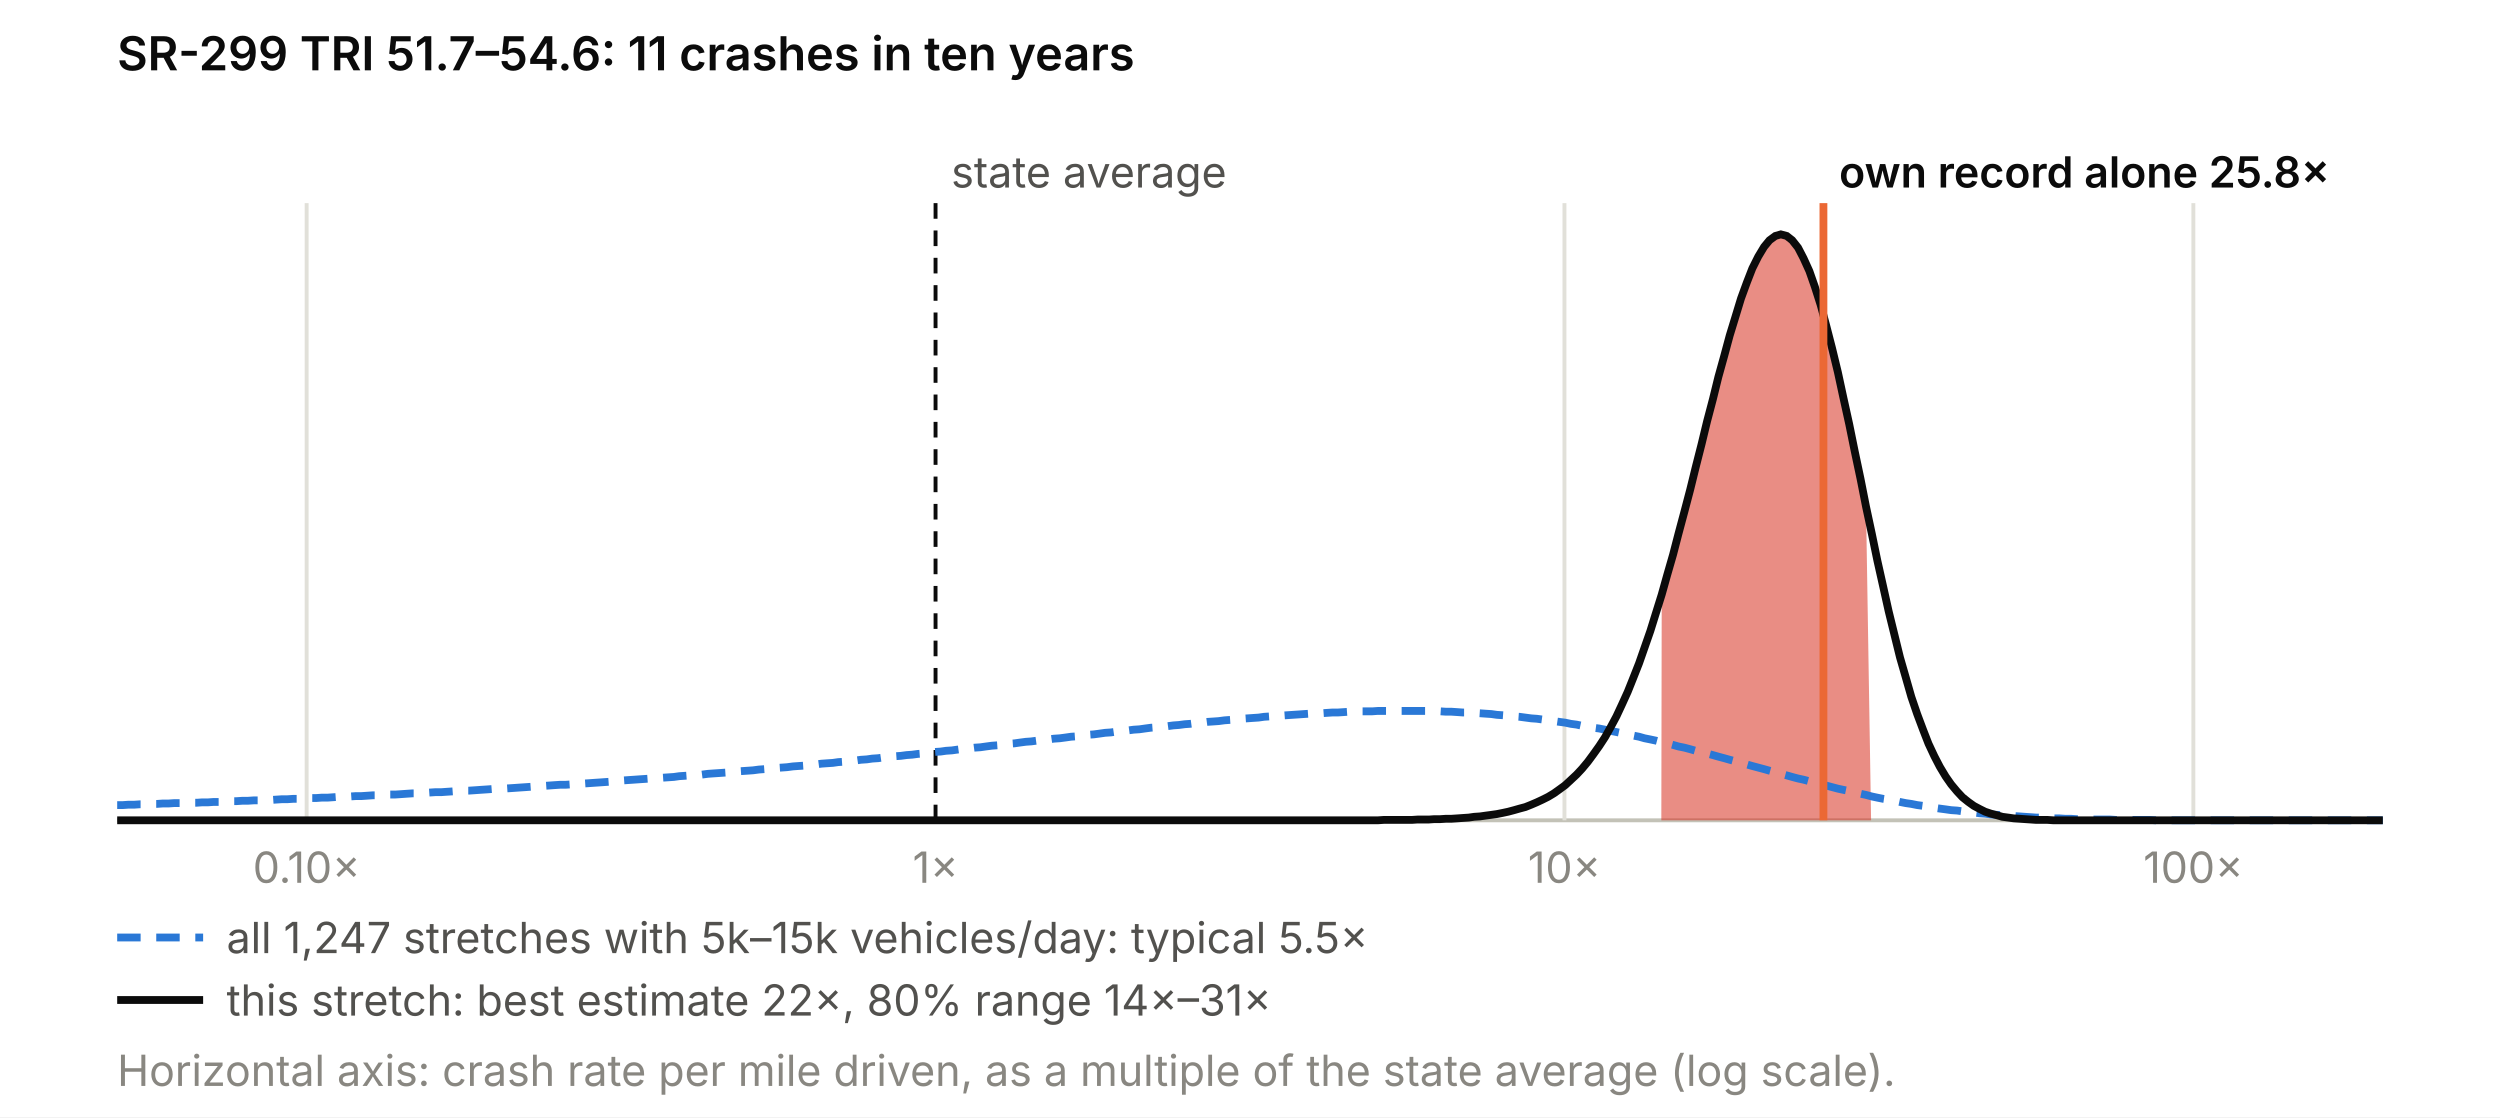
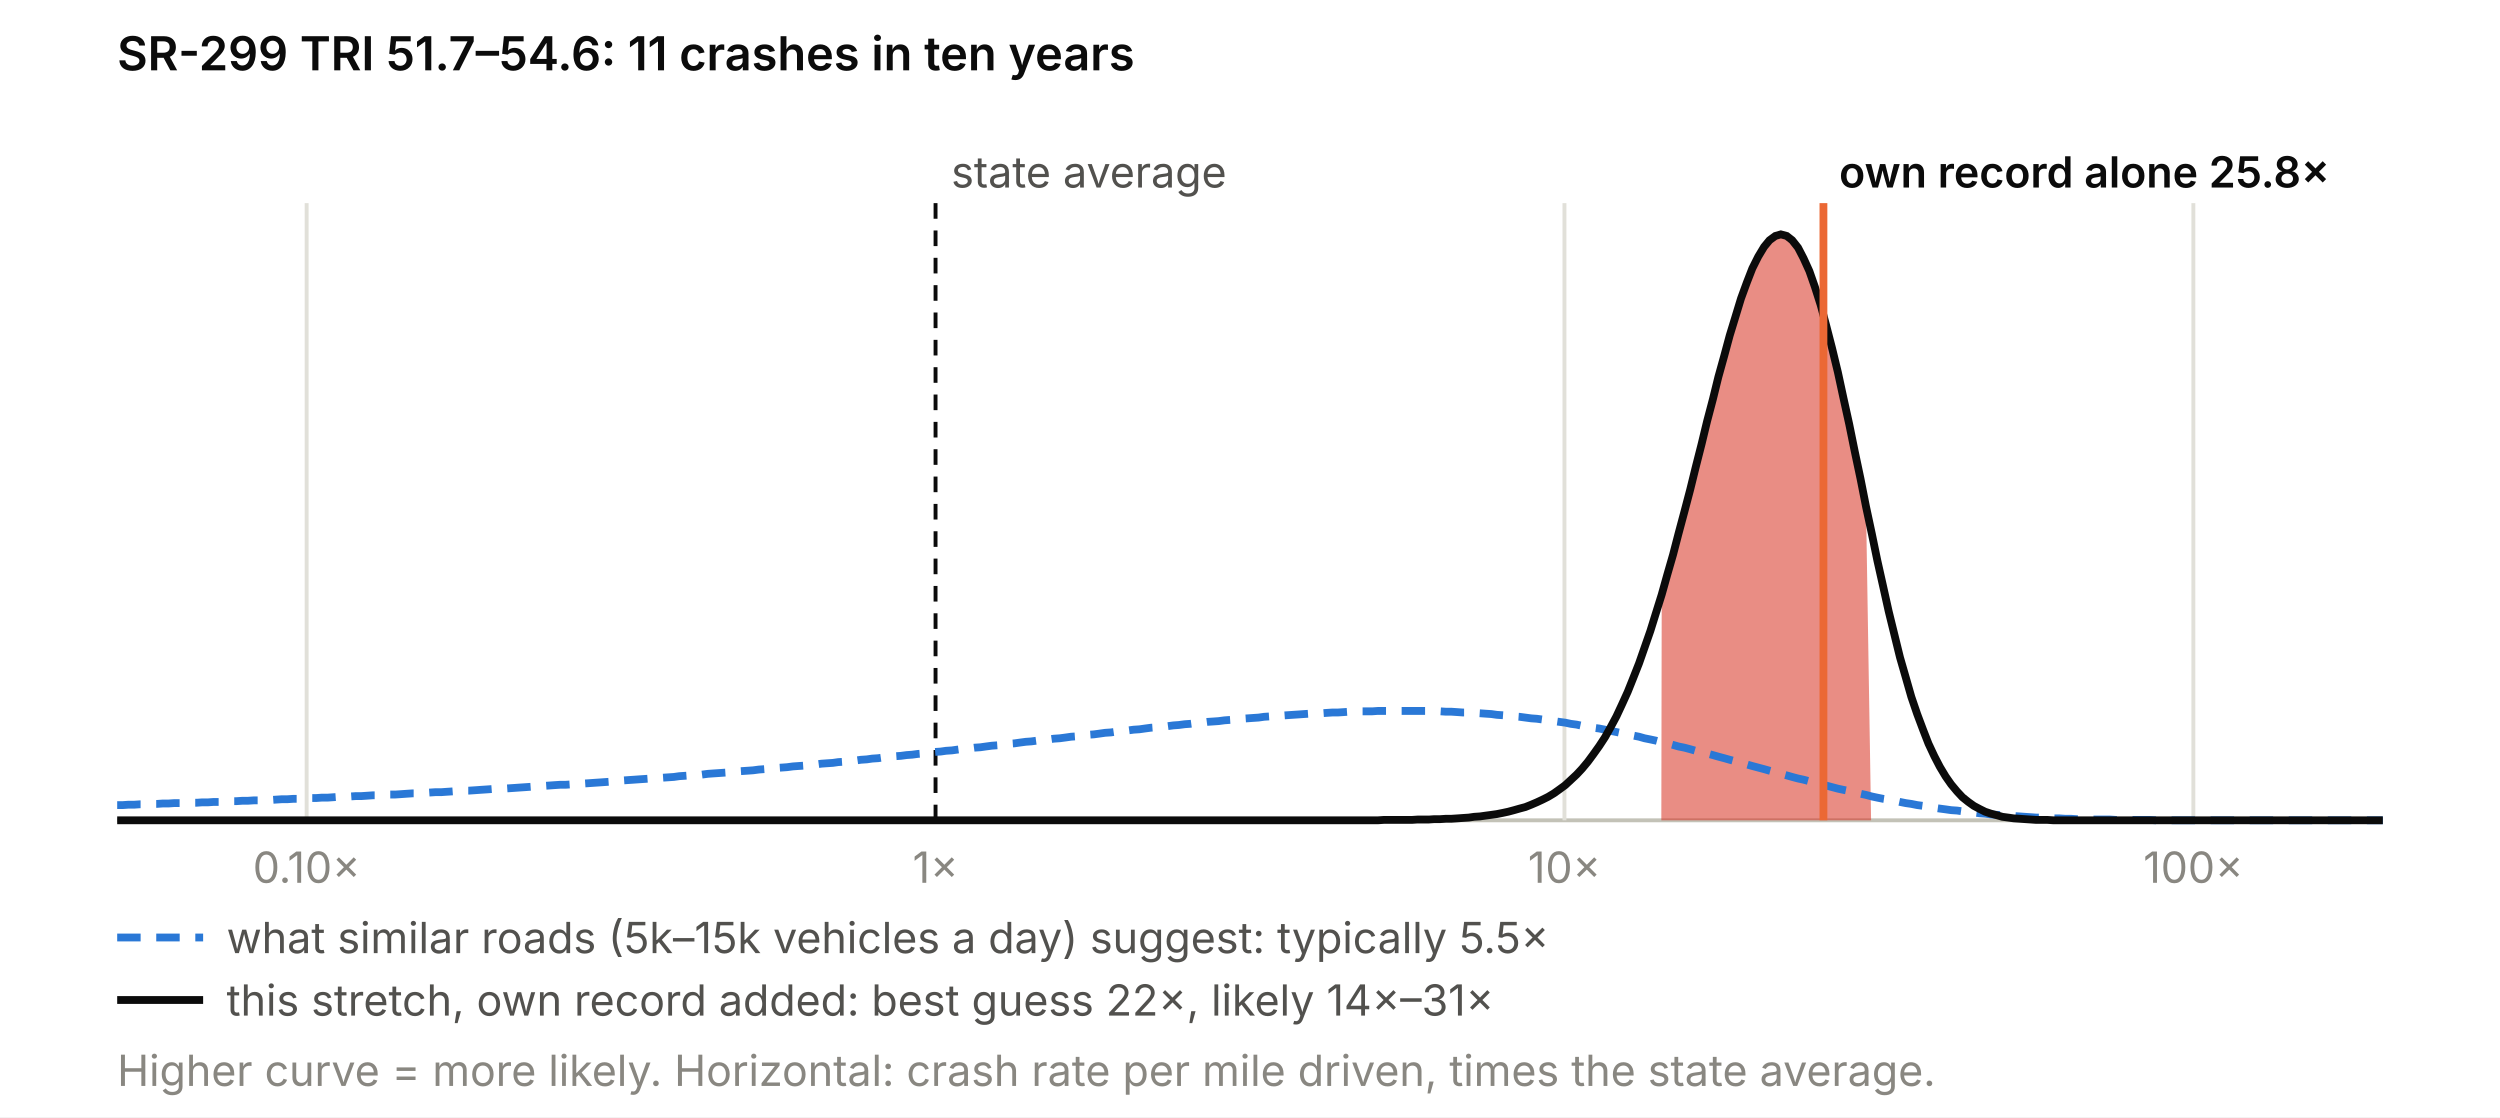
<svg xmlns="http://www.w3.org/2000/svg" viewBox="0 0 640 286" width="640" height="286" role="img" aria-label="Worked example: SR-299 TRI 51.7–54.6: 11 crashes in ten years" font-family="system-ui,-apple-system,'Segoe UI',sans-serif" font-size="12">
  <rect width="640" height="286" fill="#ffffff" />
  <text x="30.0" y="18.0" font-size="12" fill="#0b0b0b" text-anchor="start" font-weight="600">SR-299 TRI 51.7–54.6: 11 crashes in ten years</text>
  <line x1="30.0" y1="210.0" x2="610.0" y2="210.0" stroke="#c3c2b7" stroke-width="1" />
  <line x1="78.5" y1="52.0" x2="78.5" y2="210.0" stroke="#e1e0d9" stroke-width="1" />
  <text x="78.5" y="226.0" font-size="11" fill="#898781" text-anchor="middle" font-weight="normal">0.10×</text>
  <line x1="239.5" y1="52.0" x2="239.5" y2="210.0" stroke="#0b0b0b" stroke-width="1" stroke-dasharray="4 3" />
  <text x="239.5" y="226.0" font-size="11" fill="#898781" text-anchor="middle" font-weight="normal">1×</text>
  <line x1="400.5" y1="52.0" x2="400.5" y2="210.0" stroke="#e1e0d9" stroke-width="1" />
  <text x="400.5" y="226.0" font-size="11" fill="#898781" text-anchor="middle" font-weight="normal">10×</text>
  <line x1="561.5" y1="52.0" x2="561.5" y2="210.0" stroke="#e1e0d9" stroke-width="1" />
  <text x="561.5" y="226.0" font-size="11" fill="#898781" text-anchor="middle" font-weight="normal">100×</text>
  <text x="243.5" y="48.0" font-size="11" fill="#52514e" text-anchor="start" font-weight="normal">state average</text>
  <path d="M425.3,210 L425.4,152.2 L426.8,147.2 L428.3,142.0 L429.7,136.6 L431.2,131.0 L432.7,125.3 L434.1,119.6 L435.6,113.7 L437.0,107.9 L438.5,102.2 L439.9,96.5 L441.4,91.1 L442.8,85.9 L444.3,81.0 L445.7,76.4 L447.2,72.3 L448.6,68.7 L450.1,65.7 L451.6,63.2 L453.0,61.5 L454.5,60.4 L455.9,60.0 L457.4,60.4 L458.8,61.5 L460.3,63.4 L461.7,66.1 L463.2,69.4 L464.6,73.4 L466.1,78.1 L467.5,83.3 L469.0,89.1 L470.5,95.3 L471.9,101.8 L473.4,108.6 L474.8,115.5 L476.3,122.6 L477.7,129.7 L479.0,210z" fill="#d7301f" fill-opacity=".55" />
  <path d="M30.0,206.1 L31.5,206.1 L32.9,206.0 L34.4,206.0 L35.8,205.9 L37.3,205.9 L38.7,205.8 L40.2,205.8 L41.6,205.7 L43.1,205.7 L44.5,205.6 L46.0,205.6 L47.4,205.6 L48.9,205.5 L50.4,205.5 L51.8,205.4 L53.3,205.4 L54.7,205.3 L56.2,205.3 L57.6,205.2 L59.1,205.1 L60.5,205.1 L62.0,205.0 L63.4,205.0 L64.9,204.9 L66.3,204.9 L67.8,204.8 L69.2,204.8 L70.7,204.7 L72.2,204.6 L73.6,204.6 L75.1,204.5 L76.5,204.5 L78.0,204.4 L79.4,204.3 L80.9,204.3 L82.3,204.2 L83.8,204.2 L85.2,204.1 L86.7,204.0 L88.1,204.0 L89.6,203.9 L91.1,203.8 L92.5,203.8 L94.0,203.7 L95.4,203.6 L96.9,203.6 L98.3,203.5 L99.8,203.4 L101.2,203.4 L102.7,203.3 L104.1,203.2 L105.6,203.1 L107.0,203.1 L108.5,203.0 L109.9,202.9 L111.4,202.8 L112.9,202.8 L114.3,202.7 L115.8,202.6 L117.2,202.5 L118.7,202.4 L120.1,202.4 L121.6,202.3 L123.0,202.2 L124.5,202.1 L125.9,202.0 L127.4,201.9 L128.8,201.9 L130.3,201.8 L131.8,201.7 L133.2,201.6 L134.7,201.5 L136.1,201.4 L137.6,201.3 L139.0,201.2 L140.5,201.1 L141.9,201.0 L143.4,200.9 L144.8,200.9 L146.3,200.8 L147.7,200.7 L149.2,200.6 L150.7,200.5 L152.1,200.4 L153.6,200.3 L155.0,200.2 L156.5,200.1 L157.9,199.9 L159.4,199.8 L160.8,199.7 L162.3,199.6 L163.7,199.5 L165.2,199.4 L166.6,199.3 L168.1,199.2 L169.5,199.1 L171.0,199.0 L172.5,198.9 L173.9,198.7 L175.4,198.6 L176.8,198.5 L178.3,198.4 L179.7,198.3 L181.2,198.1 L182.6,198.0 L184.1,197.9 L185.5,197.8 L187.0,197.7 L188.4,197.5 L189.9,197.4 L191.4,197.3 L192.8,197.2 L194.3,197.0 L195.7,196.9 L197.2,196.8 L198.6,196.6 L200.1,196.5 L201.5,196.4 L203.0,196.2 L204.4,196.1 L205.9,196.0 L207.3,195.8 L208.8,195.7 L210.3,195.5 L211.7,195.4 L213.2,195.3 L214.6,195.1 L216.1,195.0 L217.5,194.8 L219.0,194.7 L220.4,194.5 L221.9,194.4 L223.3,194.2 L224.8,194.1 L226.2,193.9 L227.7,193.8 L229.1,193.6 L230.6,193.5 L232.1,193.3 L233.5,193.2 L235.0,193.0 L236.4,192.9 L237.9,192.7 L239.3,192.5 L240.8,192.4 L242.2,192.2 L243.7,192.1 L245.1,191.9 L246.6,191.7 L248.0,191.6 L249.5,191.4 L251.0,191.3 L252.4,191.1 L253.9,190.9 L255.3,190.8 L256.8,190.6 L258.2,190.4 L259.7,190.3 L261.1,190.1 L262.6,189.9 L264.0,189.8 L265.5,189.6 L266.9,189.4 L268.4,189.3 L269.8,189.1 L271.3,189.0 L272.8,188.8 L274.2,188.6 L275.7,188.5 L277.1,188.3 L278.6,188.1 L280.0,188.0 L281.5,187.8 L282.9,187.6 L284.4,187.5 L285.8,187.3 L287.3,187.1 L288.7,187.0 L290.2,186.8 L291.7,186.7 L293.1,186.5 L294.6,186.3 L296.0,186.2 L297.5,186.0 L298.9,185.9 L300.4,185.7 L301.8,185.6 L303.3,185.4 L304.7,185.3 L306.2,185.1 L307.6,185.0 L309.1,184.8 L310.6,184.7 L312.0,184.6 L313.5,184.4 L314.9,184.3 L316.4,184.2 L317.8,184.0 L319.3,183.9 L320.7,183.8 L322.2,183.7 L323.6,183.5 L325.1,183.4 L326.5,183.3 L328.0,183.2 L329.4,183.1 L330.9,183.0 L332.4,182.9 L333.8,182.8 L335.3,182.7 L336.7,182.6 L338.2,182.6 L339.6,182.5 L341.1,182.4 L342.5,182.4 L344.0,182.3 L345.4,182.2 L346.9,182.2 L348.3,182.1 L349.8,182.1 L351.3,182.1 L352.7,182.0 L354.2,182.0 L355.6,182.0 L357.1,182.0 L358.5,182.0 L360.0,182.0 L361.4,182.0 L362.9,182.0 L364.3,182.0 L365.8,182.0 L367.2,182.1 L368.7,182.1 L370.2,182.2 L371.6,182.2 L373.1,182.3 L374.5,182.4 L376.0,182.4 L377.4,182.5 L378.9,182.6 L380.3,182.7 L381.8,182.8 L383.2,183.0 L384.7,183.1 L386.1,183.2 L387.6,183.4 L389.0,183.5 L390.5,183.7 L392.0,183.9 L393.4,184.0 L394.9,184.2 L396.3,184.4 L397.8,184.6 L399.2,184.8 L400.7,185.0 L402.1,185.3 L403.6,185.5 L405.0,185.8 L406.5,186.0 L407.9,186.3 L409.4,186.5 L410.9,186.8 L412.3,187.1 L413.8,187.4 L415.2,187.7 L416.7,188.0 L418.1,188.3 L419.6,188.6 L421.0,189.0 L422.5,189.3 L423.9,189.6 L425.4,190.0 L426.8,190.3 L428.3,190.7 L429.7,191.1 L431.2,191.4 L432.7,191.8 L434.1,192.2 L435.6,192.6 L437.0,192.9 L438.5,193.3 L439.9,193.7 L441.4,194.1 L442.8,194.5 L444.3,194.9 L445.7,195.3 L447.2,195.7 L448.6,196.1 L450.1,196.5 L451.6,196.9 L453.0,197.3 L454.5,197.7 L455.9,198.1 L457.4,198.5 L458.8,198.9 L460.3,199.3 L461.7,199.6 L463.2,200.0 L464.6,200.4 L466.1,200.8 L467.5,201.1 L469.0,201.5 L470.5,201.9 L471.9,202.2 L473.4,202.5 L474.8,202.9 L476.3,203.2 L477.7,203.5 L479.2,203.9 L480.6,204.2 L482.1,204.5 L483.5,204.7 L485.0,205.0 L486.4,205.3 L487.9,205.6 L489.3,205.8 L490.8,206.1 L492.3,206.3 L493.7,206.5 L495.2,206.8 L496.6,207.0 L498.1,207.2 L499.5,207.4 L501.0,207.5 L502.4,207.7 L503.9,207.9 L505.3,208.0 L506.8,208.2 L508.2,208.3 L509.7,208.5 L511.2,208.6 L512.6,208.7 L514.1,208.8 L515.5,208.9 L517.0,209.0 L518.4,209.1 L519.9,209.2 L521.3,209.3 L522.8,209.3 L524.2,209.4 L525.7,209.5 L527.1,209.5 L528.6,209.6 L530.1,209.6 L531.5,209.7 L533.0,209.7 L534.4,209.7 L535.9,209.8 L537.3,209.8 L538.8,209.8 L540.2,209.8 L541.7,209.9 L543.1,209.9 L544.6,209.9 L546.0,209.9 L547.5,209.9 L548.9,209.9 L550.4,209.9 L551.9,210.0 L553.3,210.0 L554.8,210.0 L556.2,210.0 L557.7,210.0 L559.1,210.0 L560.6,210.0 L562.0,210.0 L563.5,210.0 L564.9,210.0 L566.4,210.0 L567.8,210.0 L569.3,210.0 L570.8,210.0 L572.2,210.0 L573.7,210.0 L575.1,210.0 L576.6,210.0 L578.0,210.0 L579.5,210.0 L580.9,210.0 L582.4,210.0 L583.8,210.0 L585.3,210.0 L586.7,210.0 L588.2,210.0 L589.6,210.0 L591.1,210.0 L592.6,210.0 L594.0,210.0 L595.5,210.0 L596.9,210.0 L598.4,210.0 L599.8,210.0 L601.3,210.0 L602.7,210.0 L604.2,210.0 L605.6,210.0 L607.1,210.0 L608.5,210.0 L610.0,210.0" fill="none" stroke="#2a78d6" stroke-width="2" stroke-dasharray="6 4" />
  <path d="M30.0,210.0 L31.5,210.0 L32.9,210.0 L34.4,210.0 L35.8,210.0 L37.3,210.0 L38.7,210.0 L40.2,210.0 L41.6,210.0 L43.1,210.0 L44.5,210.0 L46.0,210.0 L47.4,210.0 L48.9,210.0 L50.4,210.0 L51.8,210.0 L53.3,210.0 L54.7,210.0 L56.2,210.0 L57.6,210.0 L59.1,210.0 L60.5,210.0 L62.0,210.0 L63.4,210.0 L64.9,210.0 L66.3,210.0 L67.8,210.0 L69.2,210.0 L70.7,210.0 L72.2,210.0 L73.6,210.0 L75.1,210.0 L76.5,210.0 L78.0,210.0 L79.4,210.0 L80.9,210.0 L82.3,210.0 L83.8,210.0 L85.2,210.0 L86.7,210.0 L88.1,210.0 L89.6,210.0 L91.1,210.0 L92.5,210.0 L94.0,210.0 L95.4,210.0 L96.9,210.0 L98.3,210.0 L99.8,210.0 L101.2,210.0 L102.7,210.0 L104.1,210.0 L105.6,210.0 L107.0,210.0 L108.5,210.0 L109.9,210.0 L111.4,210.0 L112.9,210.0 L114.3,210.0 L115.8,210.0 L117.2,210.0 L118.7,210.0 L120.1,210.0 L121.6,210.0 L123.0,210.0 L124.5,210.0 L125.9,210.0 L127.4,210.0 L128.8,210.0 L130.3,210.0 L131.8,210.0 L133.2,210.0 L134.7,210.0 L136.1,210.0 L137.6,210.0 L139.0,210.0 L140.5,210.0 L141.9,210.0 L143.4,210.0 L144.8,210.0 L146.3,210.0 L147.7,210.0 L149.2,210.0 L150.7,210.0 L152.1,210.0 L153.6,210.0 L155.0,210.0 L156.5,210.0 L157.9,210.0 L159.4,210.0 L160.8,210.0 L162.3,210.0 L163.7,210.0 L165.2,210.0 L166.6,210.0 L168.1,210.0 L169.5,210.0 L171.0,210.0 L172.5,210.0 L173.9,210.0 L175.4,210.0 L176.8,210.0 L178.3,210.0 L179.7,210.0 L181.2,210.0 L182.6,210.0 L184.1,210.0 L185.5,210.0 L187.0,210.0 L188.4,210.0 L189.9,210.0 L191.4,210.0 L192.8,210.0 L194.3,210.0 L195.7,210.0 L197.2,210.0 L198.6,210.0 L200.1,210.0 L201.5,210.0 L203.0,210.0 L204.4,210.0 L205.9,210.0 L207.3,210.0 L208.8,210.0 L210.3,210.0 L211.7,210.0 L213.2,210.0 L214.6,210.0 L216.1,210.0 L217.5,210.0 L219.0,210.0 L220.4,210.0 L221.9,210.0 L223.3,210.0 L224.8,210.0 L226.2,210.0 L227.7,210.0 L229.1,210.0 L230.6,210.0 L232.1,210.0 L233.5,210.0 L235.0,210.0 L236.4,210.0 L237.9,210.0 L239.3,210.0 L240.8,210.0 L242.2,210.0 L243.7,210.0 L245.1,210.0 L246.6,210.0 L248.0,210.0 L249.5,210.0 L251.0,210.0 L252.4,210.0 L253.9,210.0 L255.3,210.0 L256.8,210.0 L258.2,210.0 L259.7,210.0 L261.1,210.0 L262.6,210.0 L264.0,210.0 L265.5,210.0 L266.9,210.0 L268.4,210.0 L269.8,210.0 L271.3,210.0 L272.8,210.0 L274.2,210.0 L275.7,210.0 L277.1,210.0 L278.6,210.0 L280.0,210.0 L281.5,210.0 L282.9,210.0 L284.4,210.0 L285.8,210.0 L287.3,210.0 L288.7,210.0 L290.2,210.0 L291.7,210.0 L293.1,210.0 L294.6,210.0 L296.0,210.0 L297.5,210.0 L298.9,210.0 L300.4,210.0 L301.8,210.0 L303.3,210.0 L304.7,210.0 L306.2,210.0 L307.6,210.0 L309.1,210.0 L310.6,210.0 L312.0,210.0 L313.5,210.0 L314.9,210.0 L316.4,210.0 L317.8,210.0 L319.3,210.0 L320.7,210.0 L322.2,210.0 L323.6,210.0 L325.1,210.0 L326.5,210.0 L328.0,210.0 L329.4,210.0 L330.9,210.0 L332.4,210.0 L333.8,210.0 L335.3,210.0 L336.7,210.0 L338.2,210.0 L339.6,210.0 L341.1,210.0 L342.5,210.0 L344.0,210.0 L345.4,210.0 L346.9,210.0 L348.3,210.0 L349.8,210.0 L351.3,210.0 L352.7,210.0 L354.2,209.9 L355.6,209.9 L357.1,209.9 L358.5,209.9 L360.0,209.9 L361.4,209.9 L362.9,209.8 L364.3,209.8 L365.8,209.8 L367.2,209.7 L368.7,209.7 L370.2,209.6 L371.6,209.6 L373.1,209.5 L374.5,209.4 L376.0,209.3 L377.4,209.1 L378.9,209.0 L380.3,208.8 L381.8,208.6 L383.2,208.4 L384.7,208.1 L386.1,207.8 L387.6,207.4 L389.0,207.0 L390.5,206.6 L392.0,206.0 L393.4,205.4 L394.9,204.7 L396.3,204.0 L397.8,203.1 L399.2,202.1 L400.7,201.0 L402.1,199.7 L403.6,198.3 L405.0,196.8 L406.5,195.0 L407.9,193.1 L409.4,191.0 L410.9,188.7 L412.3,186.2 L413.8,183.4 L415.2,180.4 L416.7,177.1 L418.1,173.6 L419.6,169.8 L421.0,165.8 L422.5,161.5 L423.9,157.0 L425.4,152.2 L426.8,147.2 L428.3,142.0 L429.7,136.6 L431.2,131.0 L432.7,125.3 L434.1,119.6 L435.6,113.7 L437.0,107.9 L438.5,102.2 L439.9,96.5 L441.4,91.1 L442.8,85.9 L444.3,81.0 L445.7,76.4 L447.2,72.3 L448.6,68.7 L450.1,65.7 L451.6,63.2 L453.0,61.5 L454.5,60.4 L455.9,60.0 L457.4,60.4 L458.8,61.5 L460.3,63.4 L461.7,66.1 L463.2,69.4 L464.6,73.4 L466.1,78.1 L467.5,83.3 L469.0,89.1 L470.5,95.3 L471.9,101.8 L473.4,108.6 L474.8,115.5 L476.3,122.6 L477.7,129.7 L479.2,136.7 L480.6,143.5 L482.1,150.2 L483.5,156.5 L485.0,162.6 L486.4,168.3 L487.9,173.5 L489.3,178.4 L490.8,182.8 L492.3,186.8 L493.7,190.4 L495.2,193.6 L496.6,196.3 L498.1,198.8 L499.5,200.8 L501.0,202.6 L502.4,204.1 L503.9,205.3 L505.3,206.3 L506.8,207.1 L508.2,207.8 L509.7,208.3 L511.2,208.7 L512.6,209.1 L514.1,209.3 L515.5,209.5 L517.0,209.6 L518.4,209.7 L519.9,209.8 L521.3,209.9 L522.8,209.9 L524.2,209.9 L525.7,210.0 L527.1,210.0 L528.6,210.0 L530.1,210.0 L531.5,210.0 L533.0,210.0 L534.4,210.0 L535.9,210.0 L537.3,210.0 L538.8,210.0 L540.2,210.0 L541.7,210.0 L543.1,210.0 L544.6,210.0 L546.0,210.0 L547.5,210.0 L548.9,210.0 L550.4,210.0 L551.9,210.0 L553.3,210.0 L554.8,210.0 L556.2,210.0 L557.7,210.0 L559.1,210.0 L560.6,210.0 L562.0,210.0 L563.5,210.0 L564.9,210.0 L566.4,210.0 L567.8,210.0 L569.3,210.0 L570.8,210.0 L572.2,210.0 L573.7,210.0 L575.1,210.0 L576.6,210.0 L578.0,210.0 L579.5,210.0 L580.9,210.0 L582.4,210.0 L583.8,210.0 L585.3,210.0 L586.7,210.0 L588.2,210.0 L589.6,210.0 L591.1,210.0 L592.6,210.0 L594.0,210.0 L595.5,210.0 L596.9,210.0 L598.4,210.0 L599.8,210.0 L601.3,210.0 L602.7,210.0 L604.2,210.0 L605.6,210.0 L607.1,210.0 L608.5,210.0 L610.0,210.0" fill="none" stroke="#0b0b0b" stroke-width="2" />
  <line x1="466.8" y1="52.0" x2="466.8" y2="210.0" stroke="#eb6834" stroke-width="2" />
  <text x="470.8" y="48.0" font-size="11" fill="#0b0b0b" text-anchor="start" font-weight="600">own record alone 25.8×</text>
  <line x1="30.0" y1="240.0" x2="52.0" y2="240.0" stroke="#2a78d6" stroke-width="2" stroke-dasharray="6 4" />
-   <text x="58.0" y="244.0" font-size="11" fill="#52514e" text-anchor="start" font-weight="normal">all 1,247 stretches with 5k–15k vehicles/day: typical 5.5×</text>
+   <text x="58.0" y="244.0" font-size="11" fill="#52514e" text-anchor="start" font-weight="normal">what similar roads (5k–15k vehicles a day) suggest: typically 5.5×</text>
  <line x1="30.0" y1="256.0" x2="52.0" y2="256.0" stroke="#0b0b0b" stroke-width="2" />
-   <text x="58.0" y="260.0" font-size="11" fill="#52514e" text-anchor="start" font-weight="normal">this stretch: best estimate 22×, 80% range 14×–31×</text>
-   <text x="30.0" y="278.0" font-size="11" fill="#898781" text-anchor="start" font-weight="normal">Horizontal axis: crash rate per mile driven, as a multiple of the state average (log scale).</text>
+   <text x="58.0" y="260.0" font-size="11" fill="#52514e" text-anchor="start" font-weight="normal">this stretch, own record added: best guess 22×, likely 14×–31×</text>
+   <text x="30.0" y="278.0" font-size="11" fill="#898781" text-anchor="start" font-weight="normal">Higher curve = more likely. Horizontal: crash rate per mile driven, times the state average.</text>
</svg>
